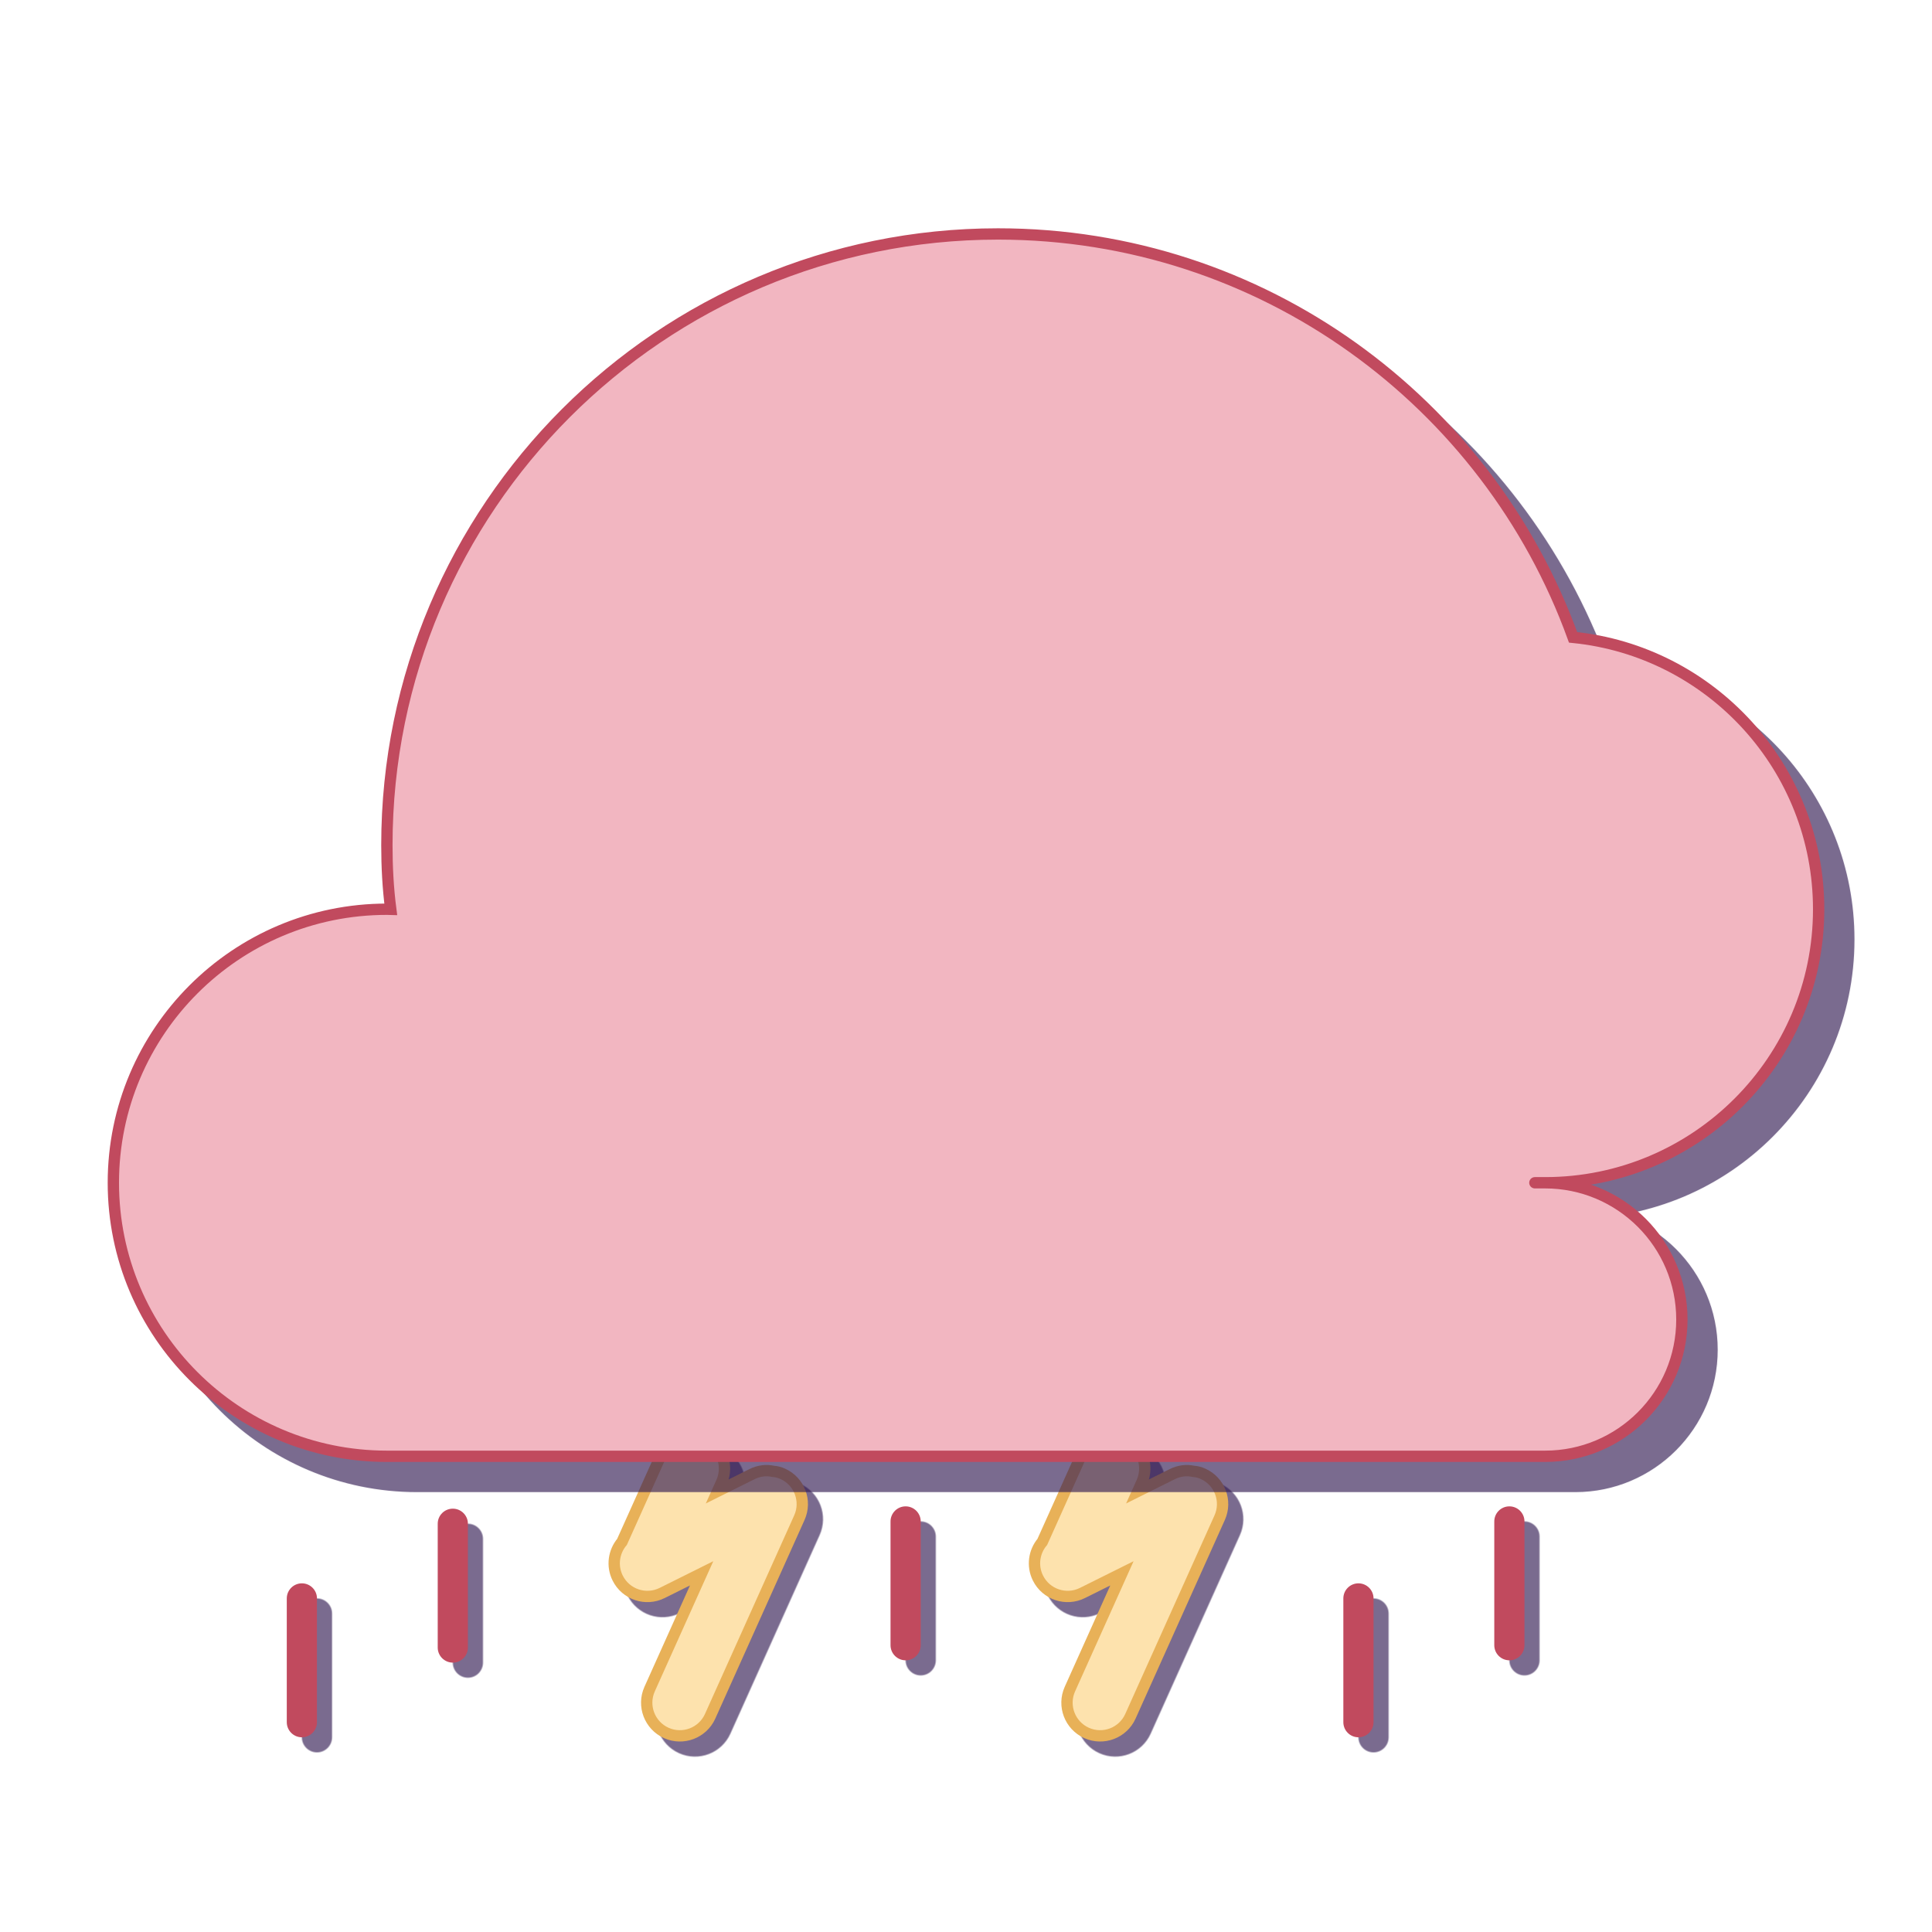
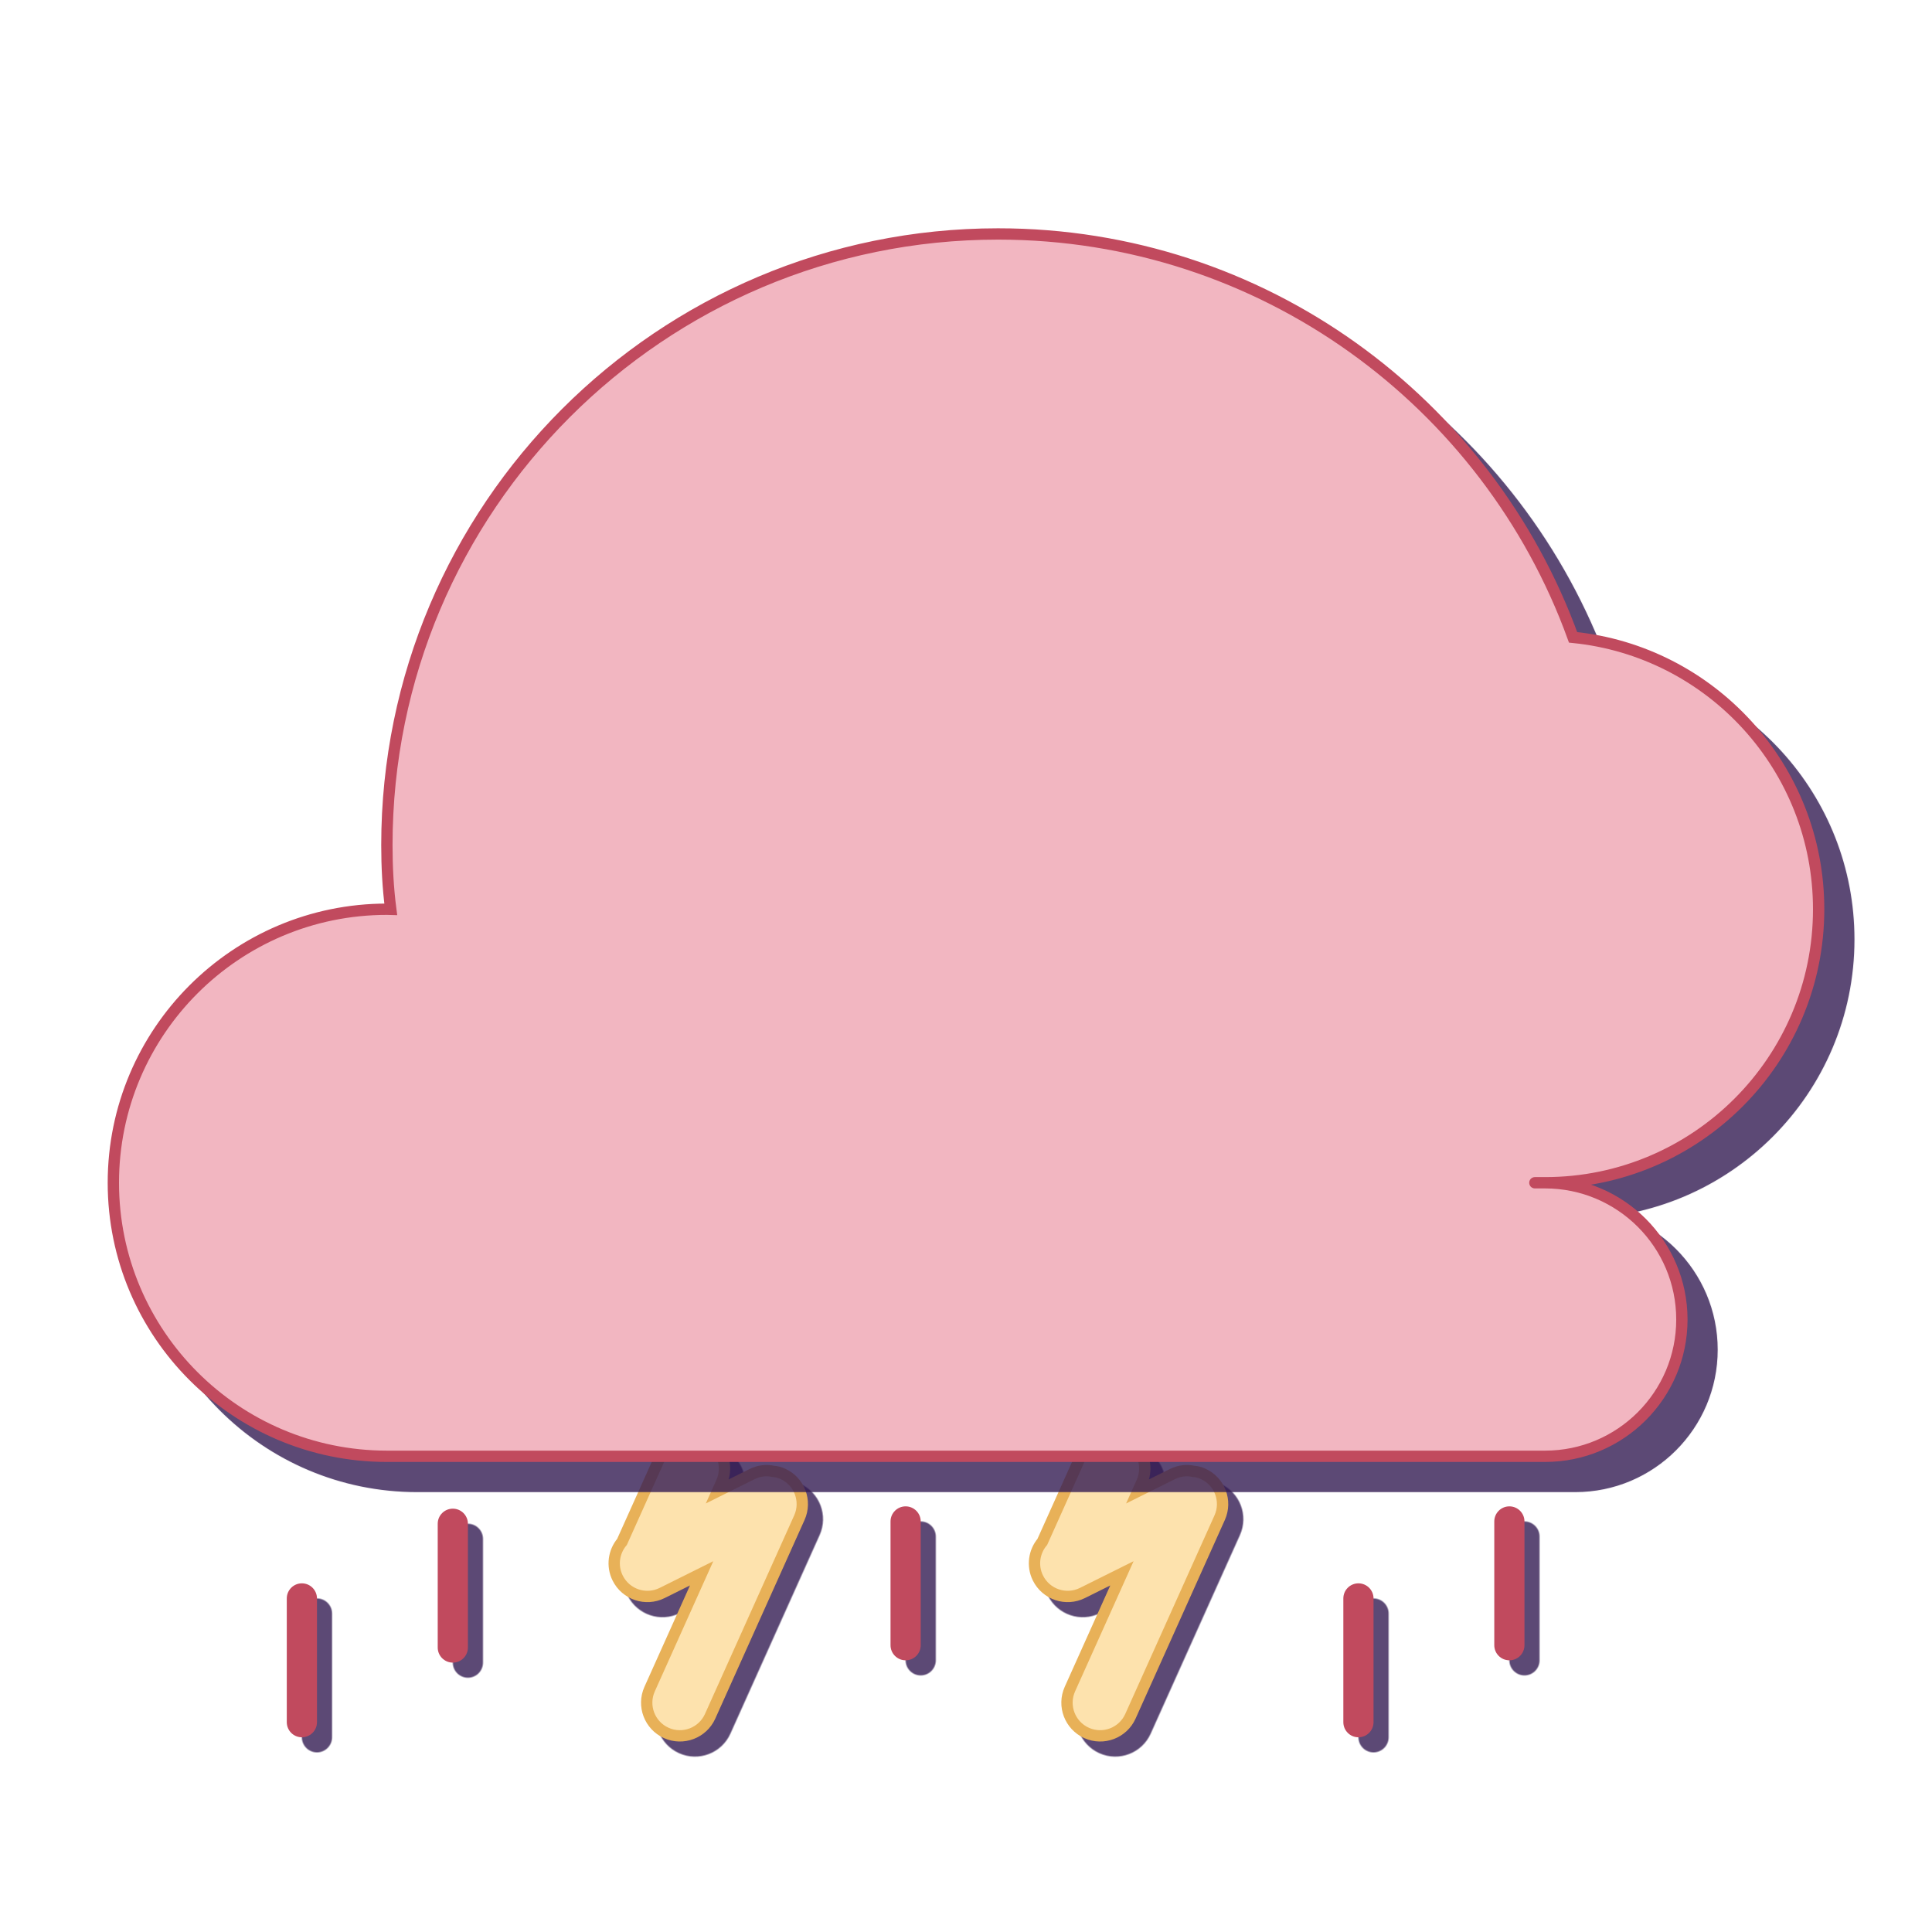
<svg xmlns="http://www.w3.org/2000/svg" style="isolation:isolate" viewBox="0 0 128 128" width="128pt" height="128pt">
  <defs>
-     <clipPath id="_clipPath_T0rE5DnwSs2UxoKKGHfwSV3VXRZjNmy7">
+     <clipPath id="_clipPath_OtQmoMOFHq1rat6e7kO79XYs6QU7YTha">
      <rect width="128" height="128" />
    </clipPath>
  </defs>
-   <g clip-path="url(#_clipPath_T0rE5DnwSs2UxoKKGHfwSV3VXRZjNmy7)">
+   <g clip-path="url(#_clipPath_OtQmoMOFHq1rat6e7kO79XYs6QU7YTha)">
    <defs>
-       <filter id="CqTn3IIvHgNN2c3rWGHSORcSYdEJQ88l" x="-200%" y="-200%" width="400%" height="400%" filterUnits="objectBoundingBox" color-interpolation-filters="sRGB">
+       <filter id="VKZcf7JhlNn6d9kg0MgEH03AzkL5njio" x="-200%" y="-200%" width="400%" height="400%" filterUnits="objectBoundingBox" color-interpolation-filters="sRGB">
        <feGaussianBlur in="SourceGraphic" stdDeviation="0" />
        <feOffset dx="1" dy="1" result="pf_100_offsetBlur" />
-         <feFlood flood-color="#341C53" flood-opacity="0.65" />
+         <feFlood flood-color="#341C53" flood-opacity="0.8" />
        <feComposite in2="pf_100_offsetBlur" operator="in" result="pf_100_dropShadow" />
        <feBlend in="SourceGraphic" in2="pf_100_dropShadow" mode="normal" />
      </filter>
    </defs>
-     <g filter="url(#CqTn3IIvHgNN2c3rWGHSORcSYdEJQ88l)">
+     <g filter="url(#VKZcf7JhlNn6d9kg0MgEH03AzkL5njio)">
      <path d=" M 47.535 98.804 L 47.807 98.199 C 48.304 97.092 47.809 95.791 46.703 95.293 L 46.703 95.293 L 46.703 95.293 C 45.597 94.796 44.295 95.291 43.798 96.397 L 41.21 102.154 C 40.663 102.804 40.52 103.743 40.923 104.552 L 40.923 104.552 C 41.464 105.638 42.784 106.08 43.87 105.539 L 46.485 104.237 L 43.039 111.907 C 42.542 113.013 43.036 114.315 44.143 114.812 L 44.143 114.812 C 45.249 115.309 46.551 114.814 47.048 113.708 L 52.961 100.549 C 53.458 99.442 52.964 98.141 51.857 97.643 L 51.857 97.643 L 51.857 97.643 C 51.655 97.552 51.446 97.495 51.238 97.484 C 50.779 97.381 50.283 97.435 49.829 97.662 L 47.535 98.804 Z " fill-rule="evenodd" fill="rgb(253,226,173)" vector-effect="non-scaling-stroke" stroke-width="1" stroke="rgb(232,177,88)" stroke-linejoin="miter" stroke-linecap="square" stroke-miterlimit="3" />
    </g>
    <defs>
-       <filter id="FPTg3t77pa07mvysqfLJPXban6Zd2cfp" x="-200%" y="-200%" width="400%" height="400%" filterUnits="objectBoundingBox" color-interpolation-filters="sRGB">
+       <filter id="7oEhFgh86WHlrmkjGCI00REi572Fg1H7" x="-200%" y="-200%" width="400%" height="400%" filterUnits="objectBoundingBox" color-interpolation-filters="sRGB">
        <feGaussianBlur in="SourceGraphic" stdDeviation="0" />
        <feOffset dx="1" dy="1" result="pf_100_offsetBlur" />
-         <feFlood flood-color="#341C53" flood-opacity="0.65" />
+         <feFlood flood-color="#341C53" flood-opacity="0.8" />
        <feComposite in2="pf_100_offsetBlur" operator="in" result="pf_100_dropShadow" />
        <feBlend in="SourceGraphic" in2="pf_100_dropShadow" mode="normal" />
      </filter>
    </defs>
-     <g filter="url(#FPTg3t77pa07mvysqfLJPXban6Zd2cfp)">
+     <g filter="url(#7oEhFgh86WHlrmkjGCI00REi572Fg1H7)">
      <path d=" M 75.38 98.804 L 75.652 98.199 C 76.149 97.092 75.655 95.791 74.548 95.293 L 74.548 95.293 L 74.548 95.293 C 73.442 94.796 72.14 95.291 71.643 96.397 L 69.056 102.154 C 68.508 102.804 68.366 103.743 68.768 104.552 L 68.768 104.552 C 69.309 105.638 70.629 106.08 71.715 105.539 L 74.331 104.237 L 70.884 111.907 C 70.387 113.013 70.882 114.315 71.988 114.812 L 71.988 114.812 C 73.094 115.309 74.396 114.814 74.893 113.708 L 80.807 100.549 C 81.304 99.442 80.809 98.141 79.703 97.643 L 79.703 97.643 L 79.703 97.643 C 79.5 97.552 79.291 97.495 79.083 97.484 C 78.624 97.381 78.129 97.435 77.674 97.662 L 75.38 98.804 Z " fill-rule="evenodd" fill="rgb(253,226,173)" vector-effect="non-scaling-stroke" stroke-width="1" stroke="rgb(232,177,88)" stroke-linejoin="miter" stroke-linecap="square" stroke-miterlimit="3" />
    </g>
    <defs>
-       <filter id="eCVjaXt5ybZo9sdQgHve9DaJJvjfmVJr" x="-200%" y="-200%" width="400%" height="400%" filterUnits="objectBoundingBox" color-interpolation-filters="sRGB">
+       <filter id="isjyAfMXHIxMVALzjOa89JgL2mxkNBua" x="-200%" y="-200%" width="400%" height="400%" filterUnits="objectBoundingBox" color-interpolation-filters="sRGB">
        <feGaussianBlur in="SourceGraphic" stdDeviation="0" />
        <feOffset dx="2" dy="2" result="pf_100_offsetBlur" />
-         <feFlood flood-color="#341C53" flood-opacity="0.65" />
+         <feFlood flood-color="#341C53" flood-opacity="0.8" />
        <feComposite in2="pf_100_offsetBlur" operator="in" result="pf_100_dropShadow" />
        <feBlend in="SourceGraphic" in2="pf_100_dropShadow" mode="normal" />
      </filter>
    </defs>
-     <g filter="url(#eCVjaXt5ybZo9sdQgHve9DaJJvjfmVJr)">
+     <g filter="url(#isjyAfMXHIxMVALzjOa89JgL2mxkNBua)">
      <path d=" M 25.632 96.483 C 15.63 96.483 7.51 88.363 7.51 78.361 C 7.51 68.359 15.63 60.239 25.632 60.239 C 25.718 60.239 25.803 60.24 25.888 60.243 C 25.707 58.853 25.632 57.431 25.632 55.992 C 25.632 33.644 43.776 15.5 66.124 15.5 C 83.641 15.5 98.575 26.648 104.221 42.226 C 113.356 43.142 120.49 50.864 120.49 60.239 C 120.49 70.241 112.37 78.361 102.368 78.361 L 102.368 78.361 L 102.368 78.361 C 101.547 78.361 101.379 78.361 102.368 78.361 L 102.368 78.361 C 107.369 78.361 111.429 82.421 111.429 87.422 C 111.429 92.423 107.369 96.483 102.368 96.483 L 102.368 96.483 Q 26.151 96.483 25.632 96.483 Z " fill="rgb(242,182,193)" vector-effect="non-scaling-stroke" stroke-width="1" stroke="rgb(193,74,94)" stroke-linejoin="miter" stroke-linecap="square" stroke-miterlimit="3" />
    </g>
    <defs>
-       <filter id="0cDLsp5xEZM6Y1ZDvjsM56VS3er35fe5" x="-200%" y="-200%" width="400%" height="400%" filterUnits="objectBoundingBox" color-interpolation-filters="sRGB">
+       <filter id="tSEXqRTTNaVtz73bf3bNh5j8K63R5sFN" x="-200%" y="-200%" width="400%" height="400%" filterUnits="objectBoundingBox" color-interpolation-filters="sRGB">
        <feGaussianBlur in="SourceGraphic" stdDeviation="0" />
        <feOffset dx="1" dy="1" result="pf_100_offsetBlur" />
-         <feFlood flood-color="#341C53" flood-opacity="0.65" />
+         <feFlood flood-color="#341C53" flood-opacity="0.8" />
        <feComposite in2="pf_100_offsetBlur" operator="in" result="pf_100_dropShadow" />
        <feBlend in="SourceGraphic" in2="pf_100_dropShadow" mode="normal" />
      </filter>
    </defs>
-     <g filter="url(#0cDLsp5xEZM6Y1ZDvjsM56VS3er35fe5)">
+     <g filter="url(#tSEXqRTTNaVtz73bf3bNh5j8K63R5sFN)">
      <path d="M 30 99.953 L 30 99.953 C 30.552 99.953 31 100.401 31 100.953 L 31 109.153 C 31 109.705 30.552 110.153 30 110.153 L 30 110.153 C 29.448 110.153 29 109.705 29 109.153 L 29 100.953 C 29 100.401 29.448 99.953 30 99.953 Z" style="stroke:none;fill:#C14A5E;stroke-miterlimit:10;" />
    </g>
    <defs>
-       <filter id="AxtFpnr52gxp9f7yWNqfss52dpNtBnRm" x="-200%" y="-200%" width="400%" height="400%" filterUnits="objectBoundingBox" color-interpolation-filters="sRGB">
+       <filter id="Uezc2GLBcb7GcRrfi0mtJ6TRrHnhvrws" x="-200%" y="-200%" width="400%" height="400%" filterUnits="objectBoundingBox" color-interpolation-filters="sRGB">
        <feGaussianBlur in="SourceGraphic" stdDeviation="0" />
        <feOffset dx="1" dy="1" result="pf_100_offsetBlur" />
-         <feFlood flood-color="#341C53" flood-opacity="0.65" />
+         <feFlood flood-color="#341C53" flood-opacity="0.8" />
        <feComposite in2="pf_100_offsetBlur" operator="in" result="pf_100_dropShadow" />
        <feBlend in="SourceGraphic" in2="pf_100_dropShadow" mode="normal" />
      </filter>
    </defs>
-     <g filter="url(#AxtFpnr52gxp9f7yWNqfss52dpNtBnRm)">
+     <g filter="url(#Uezc2GLBcb7GcRrfi0mtJ6TRrHnhvrws)">
      <path d="M 60 99.8 L 60 99.8 C 60.552 99.8 61 100.248 61 100.8 L 61 109 C 61 109.552 60.552 110 60 110 L 60 110 C 59.448 110 59 109.552 59 109 L 59 100.8 C 59 100.248 59.448 99.8 60 99.8 Z" style="stroke:none;fill:#C14A5E;stroke-miterlimit:10;" />
    </g>
    <defs>
-       <filter id="C9jPvT3mG2StXlaNryH3H2l9mHok2nNV" x="-200%" y="-200%" width="400%" height="400%" filterUnits="objectBoundingBox" color-interpolation-filters="sRGB">
+       <filter id="tRMURxEdIMs97XC5TVwMMWHGzkhGMdDd" x="-200%" y="-200%" width="400%" height="400%" filterUnits="objectBoundingBox" color-interpolation-filters="sRGB">
        <feGaussianBlur in="SourceGraphic" stdDeviation="0" />
        <feOffset dx="1" dy="1" result="pf_100_offsetBlur" />
-         <feFlood flood-color="#341C53" flood-opacity="0.65" />
+         <feFlood flood-color="#341C53" flood-opacity="0.8" />
        <feComposite in2="pf_100_offsetBlur" operator="in" result="pf_100_dropShadow" />
        <feBlend in="SourceGraphic" in2="pf_100_dropShadow" mode="normal" />
      </filter>
    </defs>
-     <g filter="url(#C9jPvT3mG2StXlaNryH3H2l9mHok2nNV)">
+     <g filter="url(#tRMURxEdIMs97XC5TVwMMWHGzkhGMdDd)">
      <path d="M 100 99.8 L 100 99.8 C 100.552 99.8 101 100.248 101 100.8 L 101 109 C 101 109.552 100.552 110 100 110 L 100 110 C 99.448 110 99 109.552 99 109 L 99 100.8 C 99 100.248 99.448 99.8 100 99.8 Z" style="stroke:none;fill:#C14A5E;stroke-miterlimit:10;" />
    </g>
    <defs>
-       <filter id="b2x34q7IVnW0wvxiH68KQLb4lOcbZ2vD" x="-200%" y="-200%" width="400%" height="400%" filterUnits="objectBoundingBox" color-interpolation-filters="sRGB">
+       <filter id="QuOCfIJ88L6H0ACjaWrpHrifm1bpFiAp" x="-200%" y="-200%" width="400%" height="400%" filterUnits="objectBoundingBox" color-interpolation-filters="sRGB">
        <feGaussianBlur in="SourceGraphic" stdDeviation="0" />
        <feOffset dx="1" dy="1" result="pf_100_offsetBlur" />
-         <feFlood flood-color="#341C53" flood-opacity="0.65" />
+         <feFlood flood-color="#341C53" flood-opacity="0.8" />
        <feComposite in2="pf_100_offsetBlur" operator="in" result="pf_100_dropShadow" />
        <feBlend in="SourceGraphic" in2="pf_100_dropShadow" mode="normal" />
      </filter>
    </defs>
-     <g filter="url(#b2x34q7IVnW0wvxiH68KQLb4lOcbZ2vD)">
+     <g filter="url(#QuOCfIJ88L6H0ACjaWrpHrifm1bpFiAp)">
      <path d="M 20 104.9 L 20 104.9 C 20.552 104.9 21 105.348 21 105.9 L 21 114.1 C 21 114.652 20.552 115.1 20 115.1 L 20 115.1 C 19.448 115.1 19 114.652 19 114.1 L 19 105.9 C 19 105.348 19.448 104.9 20 104.9 Z" style="stroke:none;fill:#C14A5E;stroke-miterlimit:10;" />
    </g>
    <defs>
-       <filter id="RvnyXPEXFHxfgoBNhQMIY7N9gqVJa1bV" x="-200%" y="-200%" width="400%" height="400%" filterUnits="objectBoundingBox" color-interpolation-filters="sRGB">
+       <filter id="pjOLhmuxj0t1honCGLQCeGQUpSbaKIJC" x="-200%" y="-200%" width="400%" height="400%" filterUnits="objectBoundingBox" color-interpolation-filters="sRGB">
        <feGaussianBlur in="SourceGraphic" stdDeviation="0" />
        <feOffset dx="1" dy="1" result="pf_100_offsetBlur" />
-         <feFlood flood-color="#341C53" flood-opacity="0.65" />
+         <feFlood flood-color="#341C53" flood-opacity="0.8" />
        <feComposite in2="pf_100_offsetBlur" operator="in" result="pf_100_dropShadow" />
        <feBlend in="SourceGraphic" in2="pf_100_dropShadow" mode="normal" />
      </filter>
    </defs>
-     <g filter="url(#RvnyXPEXFHxfgoBNhQMIY7N9gqVJa1bV)">
+     <g filter="url(#pjOLhmuxj0t1honCGLQCeGQUpSbaKIJC)">
      <path d="M 90 104.9 L 90 104.9 C 90.552 104.9 91 105.348 91 105.9 L 91 114.1 C 91 114.652 90.552 115.1 90 115.1 L 90 115.1 C 89.448 115.1 89 114.652 89 114.1 L 89 105.9 C 89 105.348 89.448 104.9 90 104.9 Z" style="stroke:none;fill:#C14A5E;stroke-miterlimit:10;" />
    </g>
  </g>
</svg>
